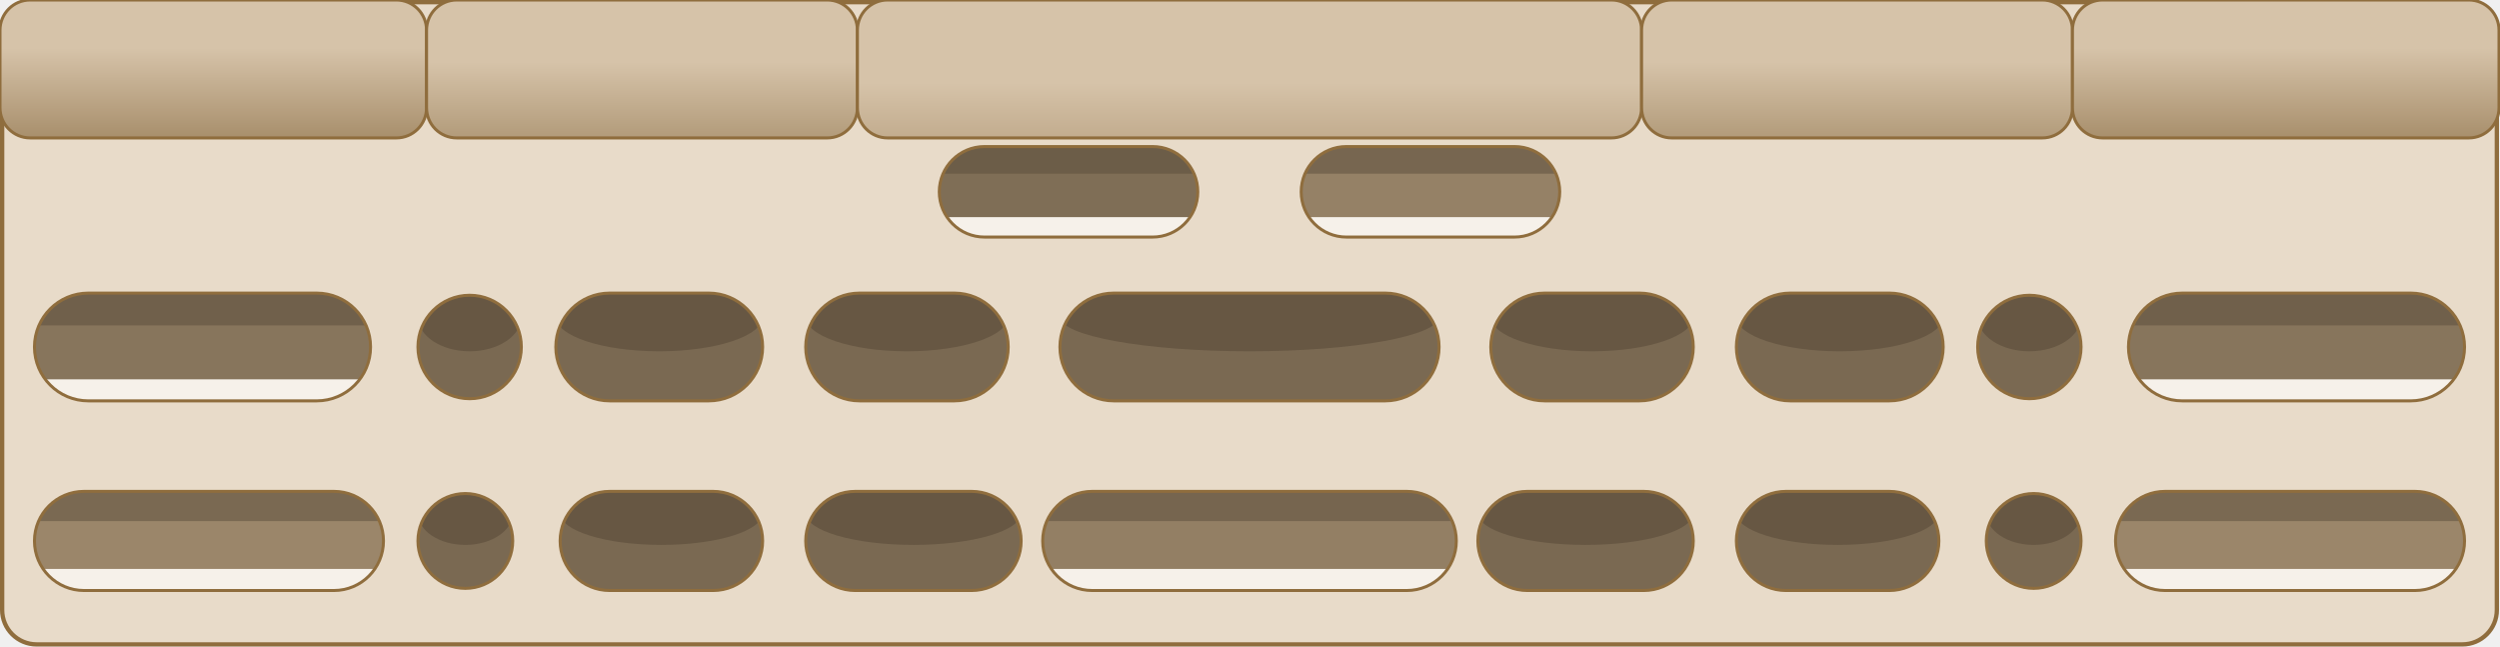
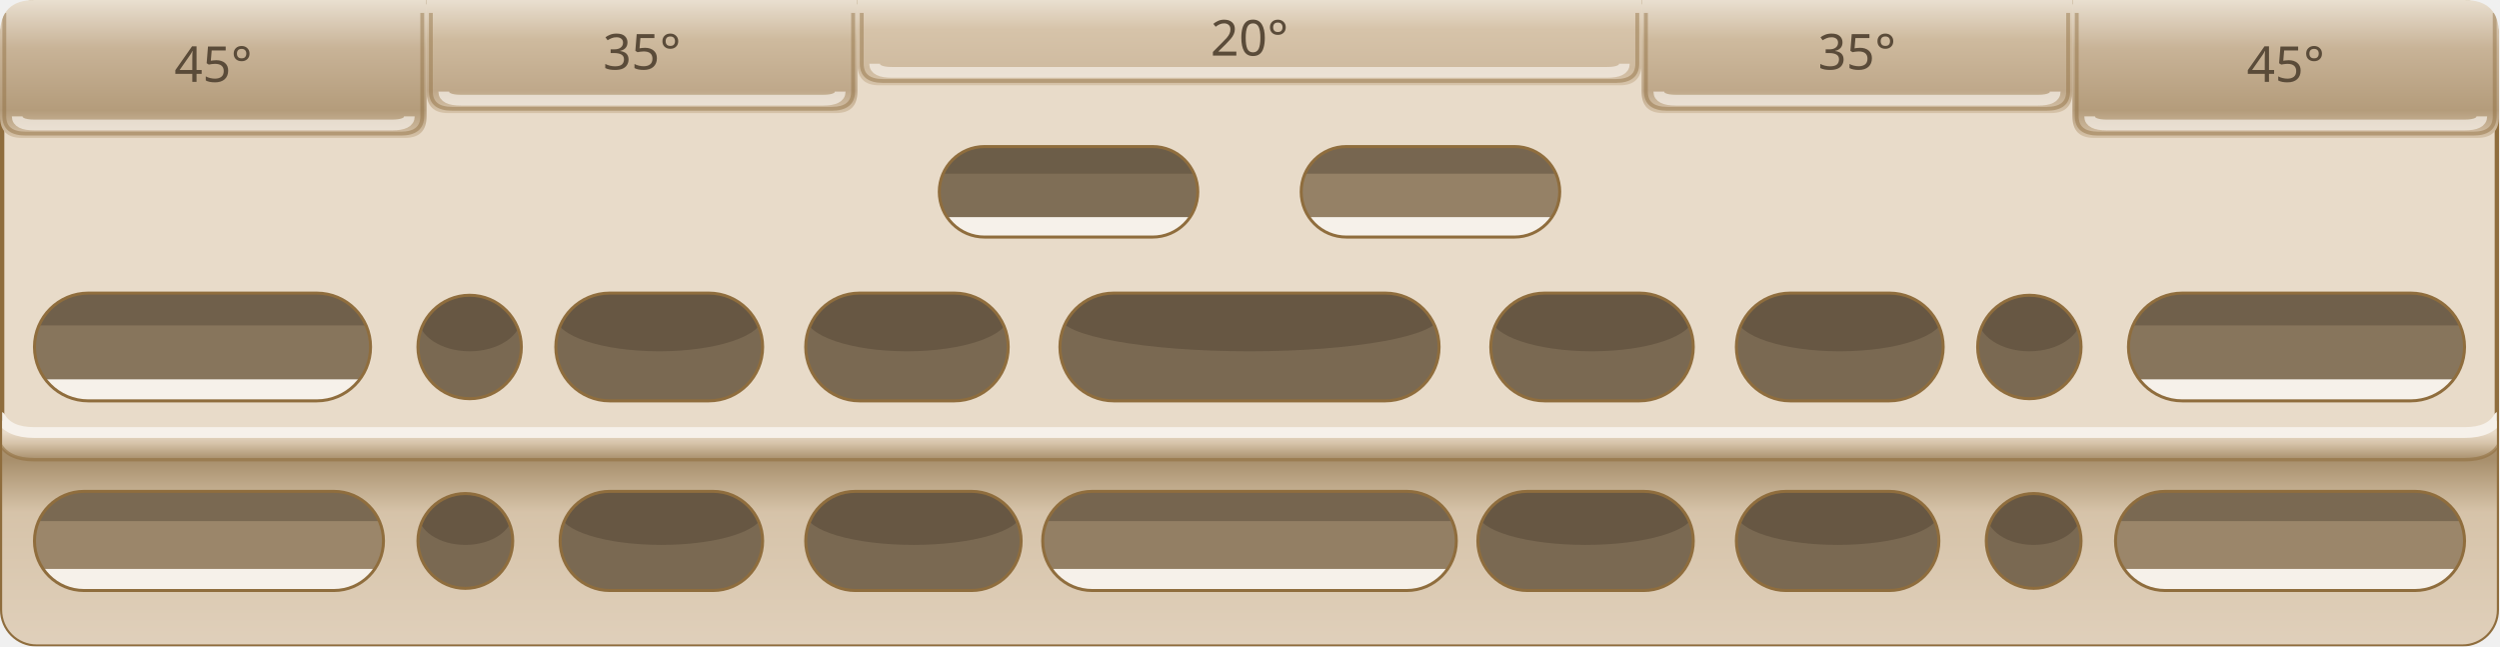
<svg xmlns="http://www.w3.org/2000/svg" viewBox="0 0 580 150" width="1160" height="300">
  <defs>
-     <clipPath id="clip-sloper-45-l">
-       <rect x="0" y="0" width="99" height="32" rx="7" />
-     </clipPath>
-     <linearGradient id="grad-sloper-45-l" x1="0" y1="0" x2="0" y2="1">
-       <stop offset="0" stop-color="#D6C3A9" />
-       <stop offset="0.35" stop-color="#D6C3A9" />
-       <stop offset="1" stop-color="#a88f6c" />
-     </linearGradient>
-     <clipPath id="clip-sloper-35-l">
-       <rect x="99" y="0" width="100" height="32" rx="7" />
-     </clipPath>
-     <linearGradient id="grad-sloper-35-l" x1="0" y1="0" x2="0" y2="1">
-       <stop offset="0" stop-color="#D6C3A9" />
-       <stop offset="0.45" stop-color="#D6C3A9" />
-       <stop offset="1" stop-color="#b29b7a" />
-     </linearGradient>
-     <clipPath id="clip-sloper-20">
-       <rect x="199" y="0" width="182" height="32" rx="7" />
-     </clipPath>
-     <linearGradient id="grad-sloper-20" x1="0" y1="0" x2="0" y2="1">
-       <stop offset="0" stop-color="#D6C3A9" />
-       <stop offset="0.60" stop-color="#D6C3A9" />
-       <stop offset="1" stop-color="#c2ac8e" />
-     </linearGradient>
-     <clipPath id="clip-sloper-35-r">
-       <rect x="381" y="0" width="100" height="32" rx="7" />
-     </clipPath>
-     <linearGradient id="grad-sloper-35-r" x1="0" y1="0" x2="0" y2="1">
-       <stop offset="0" stop-color="#D6C3A9" />
-       <stop offset="0.45" stop-color="#D6C3A9" />
-       <stop offset="1" stop-color="#b29b7a" />
-     </linearGradient>
-     <clipPath id="clip-sloper-45-r">
-       <rect x="481" y="0" width="99" height="32" rx="7" />
-     </clipPath>
-     <linearGradient id="grad-sloper-45-r" x1="0" y1="0" x2="0" y2="1">
-       <stop offset="0" stop-color="#D6C3A9" />
-       <stop offset="0.35" stop-color="#D6C3A9" />
-       <stop offset="1" stop-color="#a88f6c" />
+     <mask id="board-silhouette">
+       <rect width="580" height="150" fill="white" />
+       <path d="M0 0 H0 L0 0 Z" transform="translate(0 0)" fill="black" />
+       <path d="M0 0 H0 L0 0 Z" transform="translate(99 0)" fill="black" />
+       <path d="M0 0 H0 L0 0 Z" transform="translate(481 0) scale(-1 1)" fill="black" />
+       <path d="M0 0 H0 L0 0 Z" transform="translate(580 0) scale(-1 1)" fill="black" />
+     </mask>
+     <clipPath id="body-clip">
+       <rect x="0.5" y="0.5" width="579" height="149" rx="8" />
+     </clipPath>
+     <linearGradient id="lower-face" gradientUnits="userSpaceOnUse" x1="0" y1="106.65" x2="0" y2="150">
+       <stop offset="0" stop-color="#A88F6C" />
+       <stop offset="0.28" stop-color="#D6C3A9" />
+       <stop offset="1" stop-color="#e0d0bb" />
+     </linearGradient>
+     <linearGradient id="ledge-roll" gradientUnits="userSpaceOnUse" x1="0" y1="100.35" x2="0" y2="106.65">
+       <stop offset="0" stop-color="#E8DBC9" />
+       <stop offset="0.4" stop-color="#D6C3A9" />
+       <stop offset="1" stop-color="#A88F6C" />
    </linearGradient>
    <clipPath id="clip-edge-top-deep-l">
      <rect x="218" y="34" width="60" height="21" rx="10.5" />
    </clipPath>
    <clipPath id="clip-edge-top-shallow-r">
      <rect x="302" y="34" width="60" height="21" rx="10.5" />
    </clipPath>
    <clipPath id="clip-edge-big-l">
      <rect x="8" y="68" width="78" height="25" rx="12.5" />
    </clipPath>
    <clipPath id="clip-mono-deep-l">
      <circle cx="109" cy="80.5" r="12" />
    </clipPath>
    <clipPath id="clip-pocket-2f-big-l">
      <rect x="129" y="68" width="48" height="25" rx="12.5" />
    </clipPath>
    <clipPath id="clip-pocket-3f-medium-l">
      <rect x="187" y="68" width="47" height="25" rx="12.5" />
    </clipPath>
    <clipPath id="clip-pocket-4f-deep">
      <rect x="246" y="68" width="88" height="25" rx="12.5" />
    </clipPath>
    <clipPath id="clip-pocket-3f-medium-r">
      <rect x="346" y="68" width="47" height="25" rx="12.5" />
    </clipPath>
    <clipPath id="clip-pocket-2f-big-r">
      <rect x="403" y="68" width="48" height="25" rx="12.5" />
    </clipPath>
    <clipPath id="clip-mono-deep-r">
      <circle cx="471" cy="80.5" r="12" />
    </clipPath>
    <clipPath id="clip-edge-big-r">
      <rect x="494" y="68" width="78" height="25" rx="12.5" />
    </clipPath>
    <clipPath id="clip-edge-little-l">
      <rect x="8" y="114" width="81" height="23" rx="11.5" />
    </clipPath>
    <clipPath id="clip-mono-1pad-l">
      <circle cx="108" cy="125.5" r="11" />
    </clipPath>
    <clipPath id="clip-pocket-2f-little-l">
      <rect x="130" y="114" width="47" height="23" rx="11.5" />
    </clipPath>
    <clipPath id="clip-pocket-3f-small-l">
      <rect x="187" y="114" width="50" height="23" rx="11.5" />
    </clipPath>
    <clipPath id="clip-edge-22">
      <rect x="242" y="114" width="96" height="23" rx="11.5" />
    </clipPath>
    <clipPath id="clip-pocket-3f-small-r">
      <rect x="343" y="114" width="50" height="23" rx="11.5" />
    </clipPath>
    <clipPath id="clip-pocket-2f-sloping-r">
      <rect x="403" y="114" width="47" height="23" rx="11.5" />
    </clipPath>
    <clipPath id="clip-mono-1pad-r">
      <circle cx="472" cy="125.5" r="11" />
    </clipPath>
    <clipPath id="clip-edge-little-r">
      <rect x="491" y="114" width="81" height="23" rx="11.5" />
    </clipPath>
  </defs>
-   <rect x="0.5" y="0.5" width="579" height="149" rx="8" fill="#E8DBC9" stroke="#8F6D3D" stroke-width="1" />
-   <rect x="0" y="0" width="99" height="32" rx="7" fill="url(#grad-sloper-45-l)" />
-   <rect x="0" y="0" width="99" height="32" rx="7" fill="none" stroke="#8F6D3D" stroke-width="0.7" />
-   <rect x="99" y="0" width="100" height="32" rx="7" fill="url(#grad-sloper-35-l)" />
-   <rect x="99" y="0" width="100" height="32" rx="7" fill="none" stroke="#8F6D3D" stroke-width="0.7" />
-   <rect x="199" y="0" width="182" height="32" rx="7" fill="url(#grad-sloper-20)" />
-   <rect x="199" y="0" width="182" height="32" rx="7" fill="none" stroke="#8F6D3D" stroke-width="0.7" />
-   <rect x="381" y="0" width="100" height="32" rx="7" fill="url(#grad-sloper-35-r)" />
-   <rect x="381" y="0" width="100" height="32" rx="7" fill="none" stroke="#8F6D3D" stroke-width="0.7" />
-   <rect x="481" y="0" width="99" height="32" rx="7" fill="url(#grad-sloper-45-r)" />
-   <rect x="481" y="0" width="99" height="32" rx="7" fill="none" stroke="#8F6D3D" stroke-width="0.7" />
+   <rect x="0.5" y="0.5" width="579" height="149" rx="8" fill="#E8DBC9" stroke="#8F6D3D" stroke-width="1" mask="url(#board-silhouette)" />
+   <g clip-path="url(#body-clip)">
+     <path d="M0 96.75 Q2 100.35 8 100.35      H572 Q578 100.35 580 96.75 V150 H0 Z" fill="url(#lower-face)" />
+     <path d="M0 96.75 Q2 100.35 8 100.35      H572 Q578 100.35 580 96.75 v6.3       Q578 106.65 572 106.65       H8 Q2 106.65 0 103.05 Z" fill="url(#ledge-roll)" />
+     <path d="M0 96.75 Q2 100.35 8 100.35      H572 Q578 100.35 580 96.75" fill="none" stroke="#F6F1EA" stroke-width="2.5" stroke-linecap="round" />
+     <path d="M0 103.05 Q2 106.65 8 106.65      H572 Q578 106.65 580 103.05" fill="none" stroke="#8F6D3D" stroke-width="0.8" opacity="0.55" />
+   </g>
+   <defs>
+     <linearGradient id="surface-sloper-45-l-base" x1="0" y1="0" x2="0" y2="1">
+       <stop offset="0" stop-color="#e9dfd0" />
+       <stop offset="0.35" stop-color="#c8b397" />
+       <stop offset="0.8" stop-color="#b49c7b" />
+       <stop offset="1" stop-color="#D6C3A9" />
+     </linearGradient>
+     <clipPath id="surface-clip-sloper-45-l-base">
+       <path d="M0 8 Q0 0 8 0 H99 V27       Q99 32 94 32       H5 Q0 32 0 27 Z" transform="translate(0 0)" />
+     </clipPath>
+   </defs>
+   <path d="M0 8 Q0 0 8 0 H99 V27       Q99 32 94 32       H5 Q0 32 0 27 Z" transform="translate(0 0)" fill="url(#surface-sloper-45-l-base)" />
+   <g clip-path="url(#surface-clip-sloper-45-l-base)">
+     <g transform="translate(0 0)">
+       <path d="M1 3 V27 Q1 31 6 31 H93 Q98 31 98 27 V3" fill="none" stroke="#8F6D3D" stroke-width="0.9" opacity="0.45" />
+       <path d="M4 27 Q4 29 8 29 H91 Q95 29 95 27" fill="none" stroke="#F6F1EA" stroke-width="2.5" opacity="0.7" />
+     </g>
+   </g>
+   <text x="49.5" y="19" text-anchor="middle" font-family="Geist Mono" font-size="11.5" fill="#5A4B39">45°</text>
+   <defs>
+     <linearGradient id="surface-sloper-35-l-base" x1="0" y1="0" x2="0" y2="1">
+       <stop offset="0" stop-color="#e9dfd0" />
+       <stop offset="0.35" stop-color="#ceba9e" />
+       <stop offset="0.8" stop-color="#bfa88a" />
+       <stop offset="1" stop-color="#D6C3A9" />
+     </linearGradient>
+     <clipPath id="surface-clip-sloper-35-l-base">
+       <path d="M0 0 Q0 0 0 0 H100 V21.244       Q100 26.244 95 26.244       H5 Q0 26.244 0 21.244 Z" transform="translate(99 0)" />
+     </clipPath>
+   </defs>
+   <path d="M0 0 Q0 0 0 0 H100 V21.244       Q100 26.244 95 26.244       H5 Q0 26.244 0 21.244 Z" transform="translate(99 0)" fill="url(#surface-sloper-35-l-base)" />
+   <g clip-path="url(#surface-clip-sloper-35-l-base)">
+     <g transform="translate(99 0)">
+       <path d="M1 3 V21.244 Q1 25.244 6 25.244 H94 Q99 25.244 99 21.244 V3" fill="none" stroke="#8F6D3D" stroke-width="0.9" opacity="0.45" />
+       <path d="M4 21.244 Q4 23.244 8 23.244 H92 Q96 23.244 96 21.244" fill="none" stroke="#F6F1EA" stroke-width="2.5" opacity="0.7" />
+     </g>
+   </g>
+   <text x="149" y="16.122" text-anchor="middle" font-family="Geist Mono" font-size="11.5" fill="#5A4B39">35°</text>
+   <defs>
+     <linearGradient id="surface-sloper-20-base" x1="0" y1="0" x2="0" y2="1">
+       <stop offset="0" stop-color="#e9dfd0" />
+       <stop offset="0.35" stop-color="#d6c3a9" />
+       <stop offset="0.8" stop-color="#cfbba0" />
+       <stop offset="1" stop-color="#D6C3A9" />
+     </linearGradient>
+     <clipPath id="surface-clip-sloper-20-base">
+       <path d="M0 0 Q0 0 0 0 H182 V14.788       Q182 19.788 177 19.788       H5 Q0 19.788 0 14.788 Z" transform="translate(199 0)" />
+     </clipPath>
+   </defs>
+   <path d="M0 0 Q0 0 0 0 H182 V14.788       Q182 19.788 177 19.788       H5 Q0 19.788 0 14.788 Z" transform="translate(199 0)" fill="url(#surface-sloper-20-base)" />
+   <g clip-path="url(#surface-clip-sloper-20-base)">
+     <g transform="translate(199 0)">
+       <path d="M1 3 V14.788 Q1 18.788 6 18.788 H176 Q181 18.788 181 14.788 V3" fill="none" stroke="#8F6D3D" stroke-width="0.9" opacity="0.45" />
+       <path d="M4 14.788 Q4 16.788 8 16.788 H174 Q178 16.788 178 14.788" fill="none" stroke="#F6F1EA" stroke-width="2.5" opacity="0.7" />
+     </g>
+   </g>
+   <text x="290" y="12.894" text-anchor="middle" font-family="Geist Mono" font-size="11.5" fill="#5A4B39">20°</text>
+   <defs>
+     <linearGradient id="surface-sloper-35-r-base" x1="0" y1="0" x2="0" y2="1">
+       <stop offset="0" stop-color="#e9dfd0" />
+       <stop offset="0.35" stop-color="#ceba9e" />
+       <stop offset="0.8" stop-color="#bfa88a" />
+       <stop offset="1" stop-color="#D6C3A9" />
+     </linearGradient>
+     <clipPath id="surface-clip-sloper-35-r-base">
+       <path d="M0 0 Q0 0 0 0 H100 V21.244       Q100 26.244 95 26.244       H5 Q0 26.244 0 21.244 Z" transform="translate(481 0) scale(-1 1)" />
+     </clipPath>
+   </defs>
+   <path d="M0 0 Q0 0 0 0 H100 V21.244       Q100 26.244 95 26.244       H5 Q0 26.244 0 21.244 Z" transform="translate(481 0) scale(-1 1)" fill="url(#surface-sloper-35-r-base)" />
+   <g clip-path="url(#surface-clip-sloper-35-r-base)">
+     <g transform="translate(481 0) scale(-1 1)">
+       <path d="M1 3 V21.244 Q1 25.244 6 25.244 H94 Q99 25.244 99 21.244 V3" fill="none" stroke="#8F6D3D" stroke-width="0.9" opacity="0.45" />
+       <path d="M4 21.244 Q4 23.244 8 23.244 H92 Q96 23.244 96 21.244" fill="none" stroke="#F6F1EA" stroke-width="2.5" opacity="0.7" />
+     </g>
+   </g>
+   <text x="431" y="16.122" text-anchor="middle" font-family="Geist Mono" font-size="11.5" fill="#5A4B39">35°</text>
+   <defs>
+     <linearGradient id="surface-sloper-45-r-base" x1="0" y1="0" x2="0" y2="1">
+       <stop offset="0" stop-color="#e9dfd0" />
+       <stop offset="0.35" stop-color="#c8b397" />
+       <stop offset="0.8" stop-color="#b49c7b" />
+       <stop offset="1" stop-color="#D6C3A9" />
+     </linearGradient>
+     <clipPath id="surface-clip-sloper-45-r-base">
+       <path d="M0 8 Q0 0 8 0 H99 V27       Q99 32 94 32       H5 Q0 32 0 27 Z" transform="translate(580 0) scale(-1 1)" />
+     </clipPath>
+   </defs>
+   <path d="M0 8 Q0 0 8 0 H99 V27       Q99 32 94 32       H5 Q0 32 0 27 Z" transform="translate(580 0) scale(-1 1)" fill="url(#surface-sloper-45-r-base)" />
+   <g clip-path="url(#surface-clip-sloper-45-r-base)">
+     <g transform="translate(580 0) scale(-1 1)">
+       <path d="M1 3 V27 Q1 31 6 31 H93 Q98 31 98 27 V3" fill="none" stroke="#8F6D3D" stroke-width="0.9" opacity="0.45" />
+       <path d="M4 27 Q4 29 8 29 H91 Q95 29 95 27" fill="none" stroke="#F6F1EA" stroke-width="2.5" opacity="0.7" />
+     </g>
+   </g>
+   <text x="530.5" y="19" text-anchor="middle" font-family="Geist Mono" font-size="11.5" fill="#5A4B39">45°</text>
  <rect x="218" y="34" width="60" height="21" rx="10.5" fill="#7f6e56" />
  <rect x="218" y="34" width="60" height="6.3" fill="#5A4B39" opacity="0.5" clip-path="url(#clip-edge-top-deep-l)" />
  <rect x="218" y="50.38" width="60" height="4.62" fill="#F6F1EA" clip-path="url(#clip-edge-top-deep-l)" />
  <rect x="218" y="34" width="60" height="21" rx="10.5" fill="none" stroke="#8F6D3D" stroke-width="0.7" />
  <rect x="302" y="34" width="60" height="21" rx="10.5" fill="#958166" />
  <rect x="302" y="34" width="60" height="6.3" fill="#5A4B39" opacity="0.5" clip-path="url(#clip-edge-top-shallow-r)" />
  <rect x="302" y="50.38" width="60" height="4.62" fill="#F6F1EA" clip-path="url(#clip-edge-top-shallow-r)" />
  <rect x="302" y="34" width="60" height="21" rx="10.5" fill="none" stroke="#8F6D3D" stroke-width="0.7" />
  <rect x="8" y="68" width="78" height="25" rx="12.5" fill="#87755c" />
  <rect x="8" y="68" width="78" height="7.5" fill="#5A4B39" opacity="0.5" clip-path="url(#clip-edge-big-l)" />
  <rect x="8" y="88" width="78" height="5" fill="#F6F1EA" clip-path="url(#clip-edge-big-l)" />
  <rect x="8" y="68" width="78" height="25" rx="12.5" fill="none" stroke="#8F6D3D" stroke-width="0.7" />
  <circle cx="109" cy="80.5" r="12" fill="#7A6952" />
  <ellipse cx="109" cy="73.5" rx="12" ry="8" fill="#5A4B39" opacity="0.6" clip-path="url(#clip-mono-deep-l)" />
  <circle cx="109" cy="80.5" r="12" fill="none" stroke="#8F6D3D" stroke-width="0.7" />
  <rect x="129" y="68" width="48" height="25" rx="12.5" fill="#7A6952" />
  <ellipse cx="153" cy="73.5" rx="24" ry="8" fill="#5A4B39" opacity="0.6" clip-path="url(#clip-pocket-2f-big-l)" />
  <rect x="129" y="68" width="48" height="25" rx="12.5" fill="none" stroke="#8F6D3D" stroke-width="0.7" />
  <rect x="187" y="68" width="47" height="25" rx="12.5" fill="#7A6952" />
  <ellipse cx="210.5" cy="73.5" rx="23.5" ry="8" fill="#5A4B39" opacity="0.6" clip-path="url(#clip-pocket-3f-medium-l)" />
  <rect x="187" y="68" width="47" height="25" rx="12.5" fill="none" stroke="#8F6D3D" stroke-width="0.7" />
  <rect x="246" y="68" width="88" height="25" rx="12.5" fill="#7A6952" />
  <ellipse cx="290" cy="73.5" rx="44" ry="8" fill="#5A4B39" opacity="0.6" clip-path="url(#clip-pocket-4f-deep)" />
  <rect x="246" y="68" width="88" height="25" rx="12.5" fill="none" stroke="#8F6D3D" stroke-width="0.7" />
  <rect x="346" y="68" width="47" height="25" rx="12.5" fill="#7A6952" />
  <ellipse cx="369.5" cy="73.5" rx="23.5" ry="8" fill="#5A4B39" opacity="0.6" clip-path="url(#clip-pocket-3f-medium-r)" />
  <rect x="346" y="68" width="47" height="25" rx="12.5" fill="none" stroke="#8F6D3D" stroke-width="0.7" />
  <rect x="403" y="68" width="48" height="25" rx="12.5" fill="#7A6952" />
  <ellipse cx="427" cy="73.5" rx="24" ry="8" fill="#5A4B39" opacity="0.6" clip-path="url(#clip-pocket-2f-big-r)" />
  <rect x="403" y="68" width="48" height="25" rx="12.5" fill="none" stroke="#8F6D3D" stroke-width="0.7" />
  <circle cx="471" cy="80.5" r="12" fill="#7A6952" />
  <ellipse cx="471" cy="73.5" rx="12" ry="8" fill="#5A4B39" opacity="0.6" clip-path="url(#clip-mono-deep-r)" />
  <circle cx="471" cy="80.5" r="12" fill="none" stroke="#8F6D3D" stroke-width="0.7" />
  <rect x="494" y="68" width="78" height="25" rx="12.5" fill="#87755c" />
  <rect x="494" y="68" width="78" height="7.5" fill="#5A4B39" opacity="0.5" clip-path="url(#clip-edge-big-r)" />
  <rect x="494" y="88" width="78" height="5" fill="#F6F1EA" clip-path="url(#clip-edge-big-r)" />
  <rect x="494" y="68" width="78" height="25" rx="12.5" fill="none" stroke="#8F6D3D" stroke-width="0.7" />
  <rect x="8" y="114" width="81" height="23" rx="11.5" fill="#9b866a" />
  <rect x="8" y="114" width="81" height="6.9" fill="#5A4B39" opacity="0.5" clip-path="url(#clip-edge-little-l)" />
  <rect x="8" y="132" width="81" height="5" fill="#F6F1EA" clip-path="url(#clip-edge-little-l)" />
  <rect x="8" y="114" width="81" height="23" rx="11.5" fill="none" stroke="#8F6D3D" stroke-width="0.7" />
  <circle cx="108" cy="125.5" r="11" fill="#7A6952" />
  <ellipse cx="108" cy="119.06" rx="11" ry="7.36" fill="#5A4B39" opacity="0.6" clip-path="url(#clip-mono-1pad-l)" />
  <circle cx="108" cy="125.5" r="11" fill="none" stroke="#8F6D3D" stroke-width="0.7" />
  <rect x="130" y="114" width="47" height="23" rx="11.5" fill="#7A6952" />
  <ellipse cx="153.5" cy="119.06" rx="23.5" ry="7.36" fill="#5A4B39" opacity="0.6" clip-path="url(#clip-pocket-2f-little-l)" />
  <rect x="130" y="114" width="47" height="23" rx="11.5" fill="none" stroke="#8F6D3D" stroke-width="0.7" />
  <rect x="187" y="114" width="50" height="23" rx="11.5" fill="#7A6952" />
  <ellipse cx="212" cy="119.06" rx="25" ry="7.36" fill="#5A4B39" opacity="0.6" clip-path="url(#clip-pocket-3f-small-l)" />
  <rect x="187" y="114" width="50" height="23" rx="11.5" fill="none" stroke="#8F6D3D" stroke-width="0.7" />
  <rect x="242" y="114" width="96" height="23" rx="11.5" fill="#937f64" />
  <rect x="242" y="114" width="96" height="6.9" fill="#5A4B39" opacity="0.5" clip-path="url(#clip-edge-22)" />
  <rect x="242" y="132" width="96" height="5" fill="#F6F1EA" clip-path="url(#clip-edge-22)" />
  <rect x="242" y="114" width="96" height="23" rx="11.5" fill="none" stroke="#8F6D3D" stroke-width="0.7" />
  <rect x="343" y="114" width="50" height="23" rx="11.5" fill="#7A6952" />
  <ellipse cx="368" cy="119.06" rx="25" ry="7.36" fill="#5A4B39" opacity="0.6" clip-path="url(#clip-pocket-3f-small-r)" />
  <rect x="343" y="114" width="50" height="23" rx="11.5" fill="none" stroke="#8F6D3D" stroke-width="0.7" />
  <rect x="403" y="114" width="47" height="23" rx="11.5" fill="#7A6952" />
  <ellipse cx="426.5" cy="119.06" rx="23.5" ry="7.36" fill="#5A4B39" opacity="0.6" clip-path="url(#clip-pocket-2f-sloping-r)" />
  <rect x="403" y="114" width="47" height="23" rx="11.5" fill="none" stroke="#8F6D3D" stroke-width="0.7" />
  <circle cx="472" cy="125.5" r="11" fill="#7A6952" />
  <ellipse cx="472" cy="119.06" rx="11" ry="7.36" fill="#5A4B39" opacity="0.6" clip-path="url(#clip-mono-1pad-r)" />
  <circle cx="472" cy="125.5" r="11" fill="none" stroke="#8F6D3D" stroke-width="0.7" />
  <rect x="491" y="114" width="81" height="23" rx="11.5" fill="#9b866a" />
  <rect x="491" y="114" width="81" height="6.9" fill="#5A4B39" opacity="0.5" clip-path="url(#clip-edge-little-r)" />
  <rect x="491" y="132" width="81" height="5" fill="#F6F1EA" clip-path="url(#clip-edge-little-r)" />
  <rect x="491" y="114" width="81" height="23" rx="11.5" fill="none" stroke="#8F6D3D" stroke-width="0.7" />
</svg>
